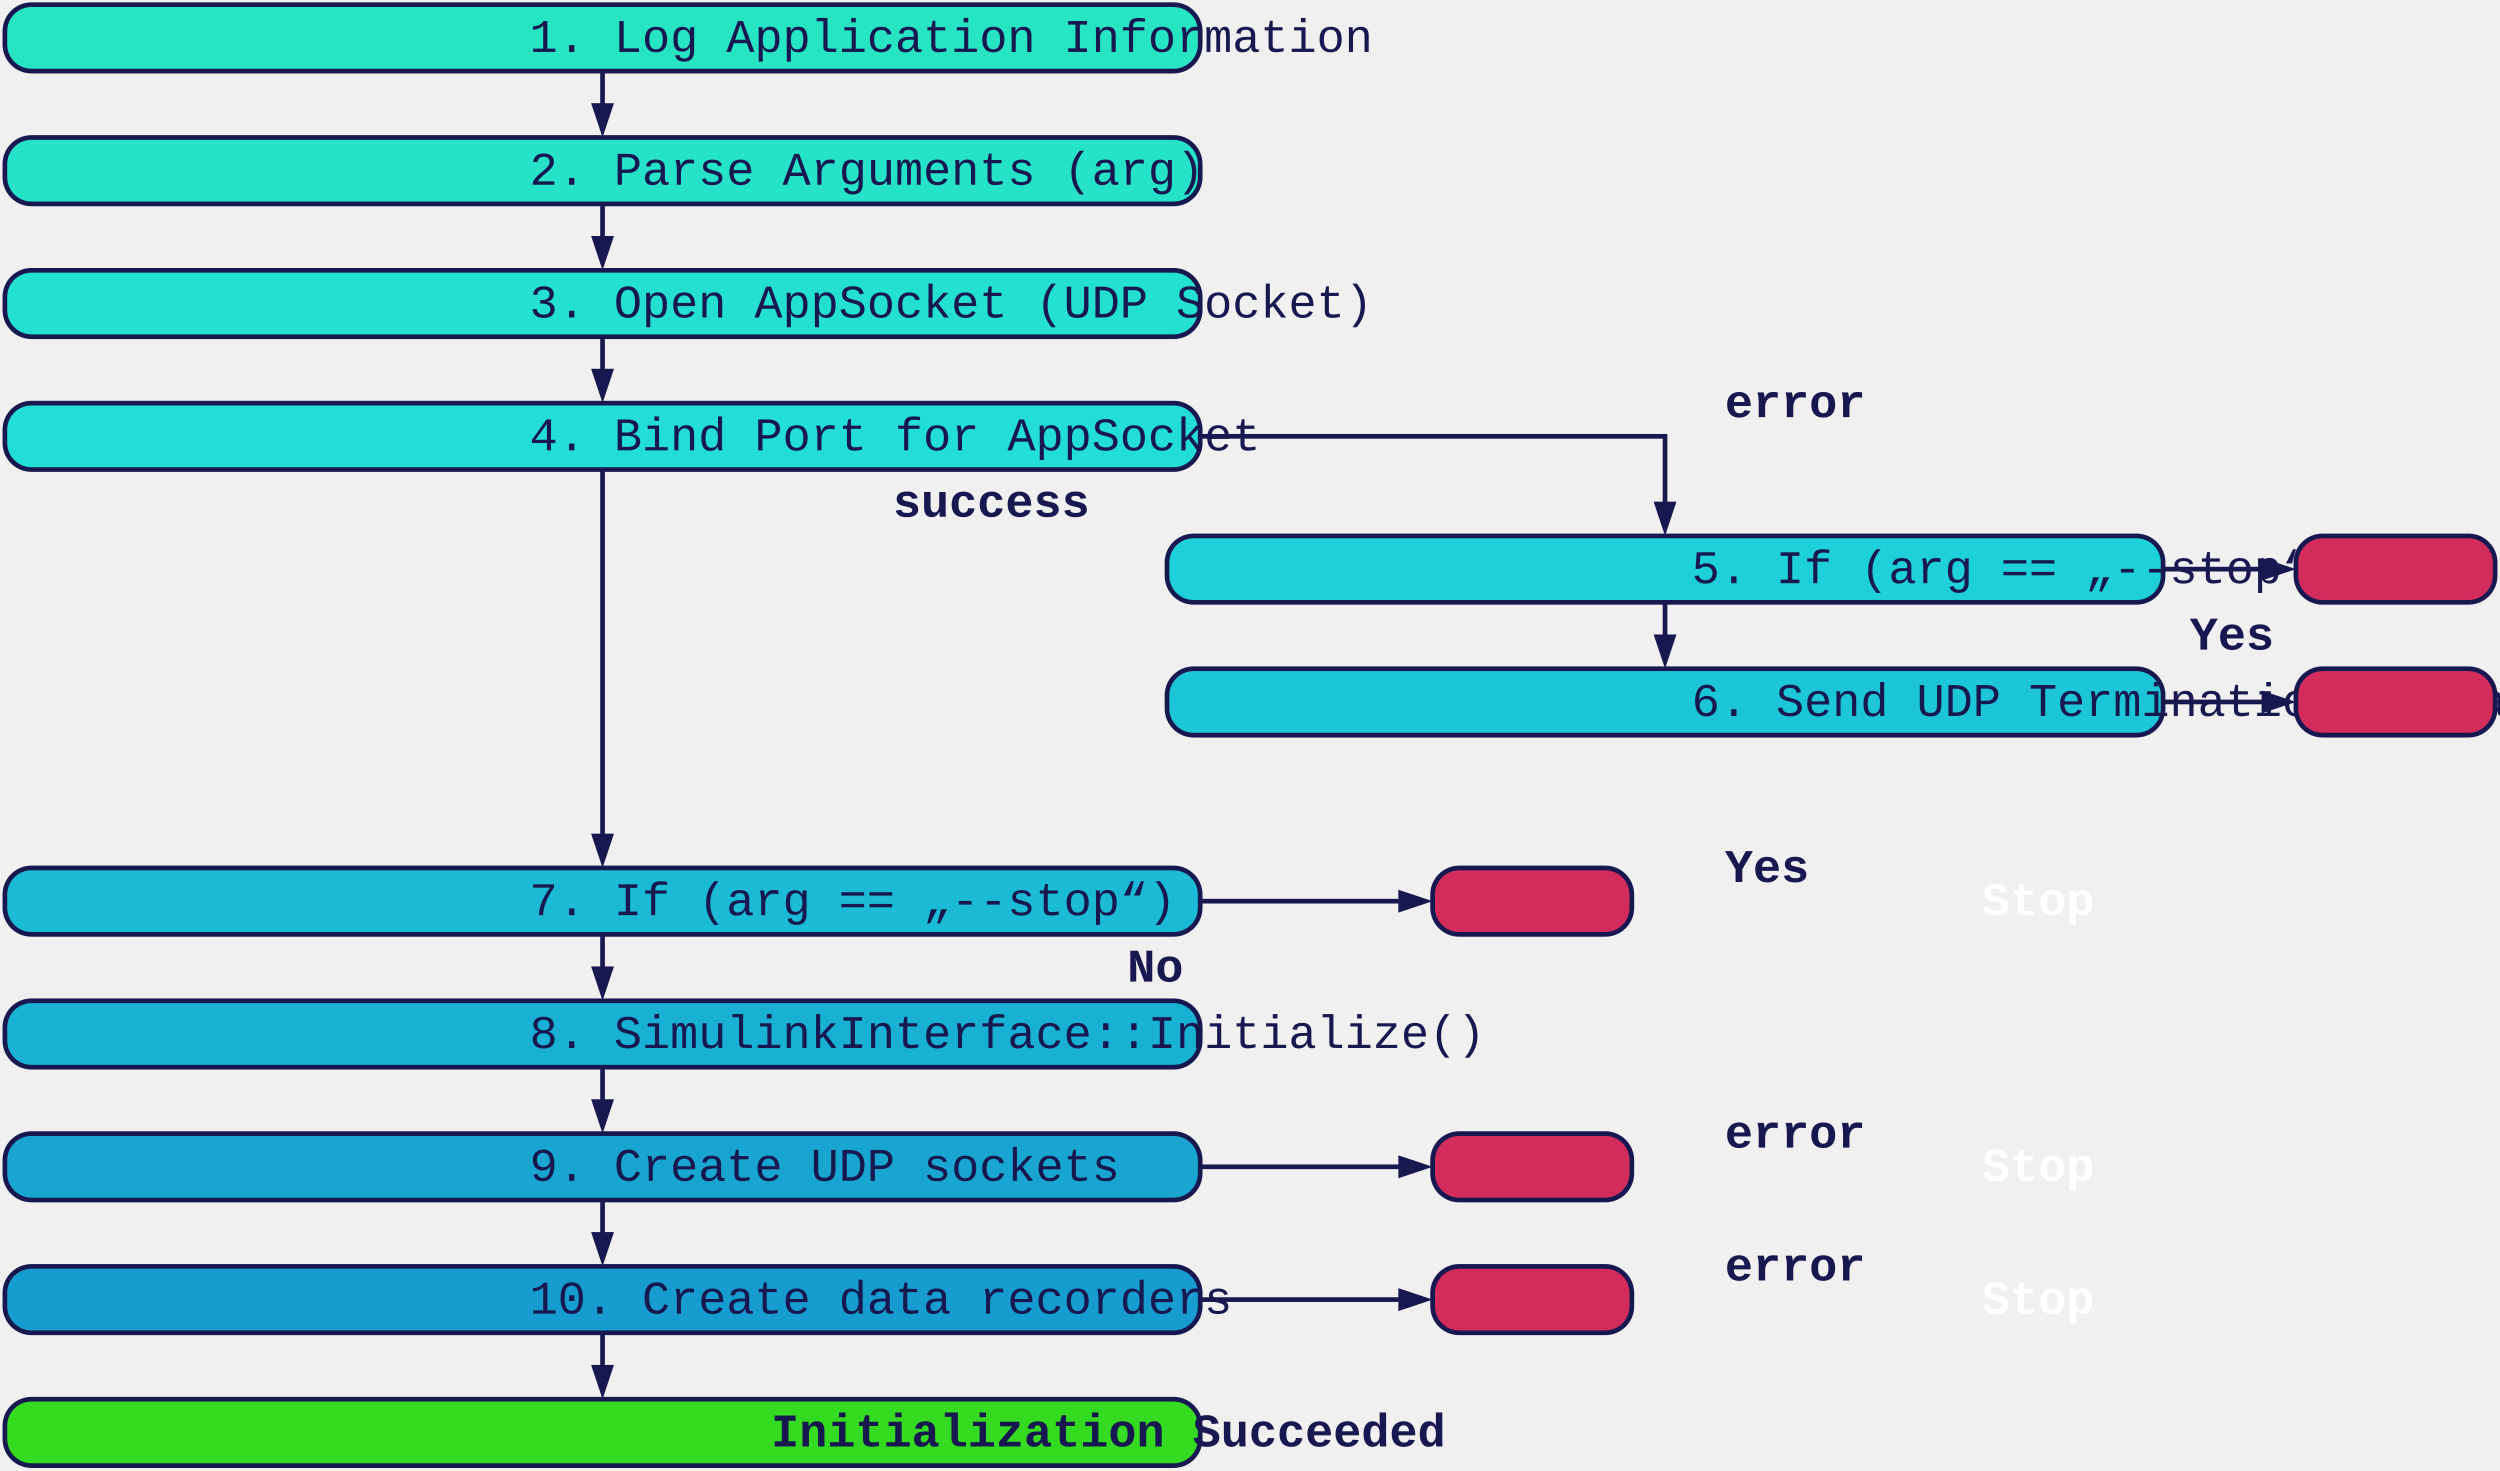
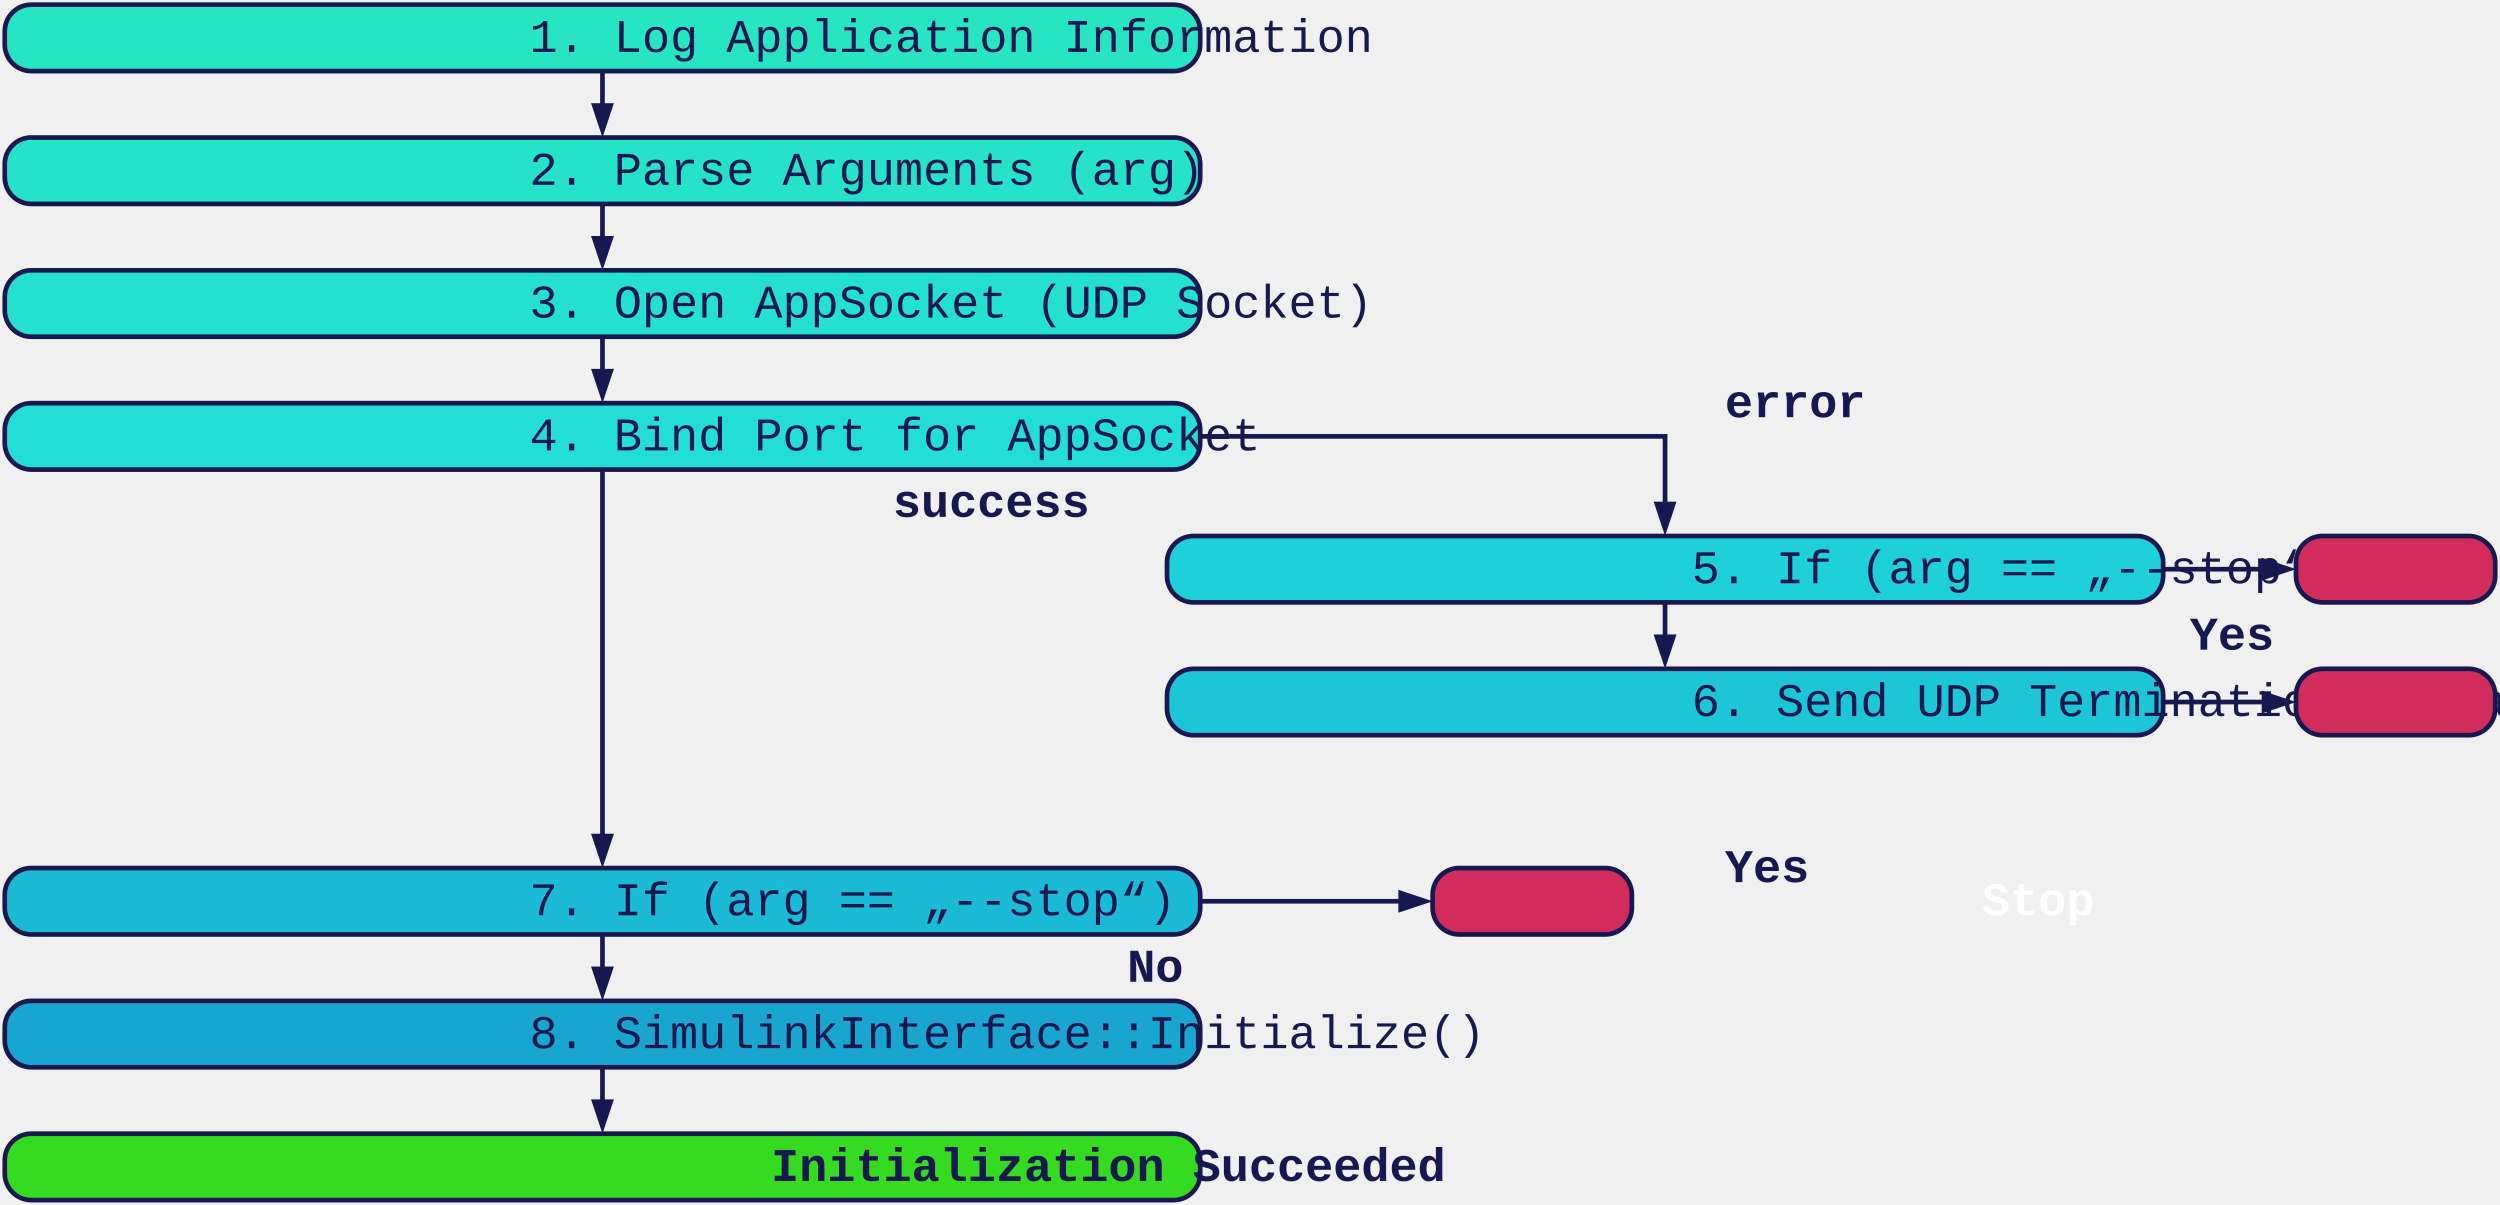
- <svg xmlns="http://www.w3.org/2000/svg" xmlns:ns1="http://schemas.microsoft.com/visio/2003/SVGExtensions/" xmlns:xlink="http://www.w3.org/1999/xlink" width="7.41in" height="4.358in" viewBox="0 0 533.496 313.811" xml:space="preserve" color-interpolation-filters="sRGB" class="st19">
+ <svg xmlns="http://www.w3.org/2000/svg" xmlns:ns1="http://schemas.microsoft.com/visio/2003/SVGExtensions/" xmlns:xlink="http://www.w3.org/1999/xlink" width="7.41in" height="3.571in" viewBox="0 0 533.496 257.118" xml:space="preserve" color-interpolation-filters="sRGB" class="st17">
  <ns1:documentProperties ns1:langID="1031" ns1:metric="true" ns1:viewMarkup="false">
    <ns1:userDefs>
      <ns1:ud ns1:nameU="msvNoAutoConnect" ns1:val="VT0(1):26" />
    </ns1:userDefs>
  </ns1:documentProperties>
  <style type="text/css">
	
		.st1 {marker-end:url(#mrkr13-6);stroke:#171850;stroke-width:1}
		.st2 {fill:#171850;fill-opacity:1;stroke:#171850;stroke-opacity:1;stroke-width:0.41}
		.st3 {fill:none;stroke:none;stroke-linecap:round;stroke-linejoin:round;stroke-width:0.75}
		.st4 {fill:#171850;font-family:Courier New;font-size:0.833em;font-weight:bold}
		.st5 {fill:#25e2c9;stroke:#171850;stroke-width:1}
		.st6 {fill:#171850;font-family:Courier New;font-size:0.833em}
		.st7 {fill:#24e0d0;stroke:#171850;stroke-width:1}
		.st8 {fill:#22ded6;stroke:#171850;stroke-width:1}
		.st9 {fill:#1ed0da;stroke:#171850;stroke-width:1}
		.st10 {fill:#1dc6d7;stroke:#171850;stroke-width:1}
		.st11 {fill:#1bbbd5;stroke:#171850;stroke-width:1}
- 		.st12 {fill:#19b1d3;stroke:#171850;stroke-width:1}
- 		.st13 {fill:#18a6d1;stroke:#171850;stroke-width:1}
- 		.st14 {fill:#27e4c3;stroke:#171850;stroke-width:1}
- 		.st15 {fill:#169ccf;stroke:#171850;stroke-width:1}
- 		.st16 {fill:#35db20;stroke:#171850;stroke-width:1}
- 		.st17 {fill:#d12c5c;stroke:#171850;stroke-width:1}
- 		.st18 {fill:#ffffff;font-family:Courier New;font-size:0.833em;font-weight:bold}
- 		.st19 {fill:none;fill-rule:evenodd;font-size:12px;overflow:visible;stroke-linecap:square;stroke-miterlimit:3}
+ 		.st12 {fill:#18a6d1;stroke:#171850;stroke-width:1}
+ 		.st13 {fill:#27e4c3;stroke:#171850;stroke-width:1}
+ 		.st14 {fill:#35db20;stroke:#171850;stroke-width:1}
+ 		.st15 {fill:#d12c5c;stroke:#171850;stroke-width:1}
+ 		.st16 {fill:#ffffff;font-family:Courier New;font-size:0.833em;font-weight:bold}
+ 		.st17 {fill:none;fill-rule:evenodd;font-size:12px;overflow:visible;stroke-linecap:square;stroke-miterlimit:3}
	
	</style>
  <defs id="Markers">
    <g id="lend13">
      <path d="M 3 1 L 0 0 L 3 -1 L 3 1 " style="stroke:none" />
    </g>
    <marker id="mrkr13-6" class="st2" ns1:arrowType="13" ns1:arrowSize="0" ns1:setback="7.32" refX="-7.32" orient="auto" markerUnits="strokeWidth" overflow="visible">
      <use xlink:href="#lend13" transform="scale(-2.44,-2.44) " />
    </marker>
  </defs>
  <g ns1:mID="15" ns1:index="7" ns1:groupContext="foregroundPage">
    <ns1:pageProperties ns1:drawingScale="0.0393701" ns1:pageScale="0.0393701" ns1:drawingUnits="24" ns1:shadowOffsetX="9" ns1:shadowOffsetY="-9" />
-     <g id="shape51-1" ns1:mID="51" ns1:groupContext="shape" transform="translate(461.63,-163.992)">
-       <path d="M0 313.81 L21.03 313.81" class="st1" />
-     </g>
-     <g id="shape13-7" ns1:mID="13" ns1:groupContext="shape" transform="translate(669.142,128.559) rotate(90)">
-       <path d="M0 313.81 L6.85 313.81" class="st1" />
-     </g>
-     <g id="shape19-12" ns1:mID="19" ns1:groupContext="shape" transform="translate(234.858,-199.425)">
-       <path d="M0 292.55 L120.47 292.55 L120.47 306.49" class="st1" />
-     </g>
-     <g id="shape21-17" ns1:mID="21" ns1:groupContext="shape" transform="translate(461.63,-192.339)">
-       <path d="M0 313.81 L21.03 313.81" class="st1" />
-     </g>
-     <g id="shape23-22" ns1:mID="23" ns1:groupContext="shape" transform="translate(256.118,-121.472)">
-       <path d="M0 313.81 L42.29 313.81" class="st1" />
-     </g>
-     <g id="shape34-27" ns1:mID="34" ns1:groupContext="shape" transform="translate(256.118,-64.7795)">
-       <path d="M0 313.81 L42.29 313.81" class="st1" />
-     </g>
-     <g id="shape11-32" ns1:mID="11" ns1:groupContext="shape" transform="translate(442.37,43.5197) rotate(90)">
-       <path d="M0 313.81 L6.85 313.81" class="st1" />
-     </g>
-     <g id="shape12-37" ns1:mID="12" ns1:groupContext="shape" transform="translate(442.37,71.8661) rotate(90)">
-       <path d="M0 313.81 L6.85 313.81" class="st1" />
-     </g>
-     <g id="shape14-42" ns1:mID="14" ns1:groupContext="shape" transform="translate(442.37,199.425) rotate(90)">
-       <path d="M0 313.81 L6.85 313.81" class="st1" />
-     </g>
-     <g id="shape16-47" ns1:mID="16" ns1:groupContext="shape" transform="translate(442.37,227.772) rotate(90)">
-       <path d="M0 313.81 L6.85 313.81" class="st1" />
-     </g>
-     <g id="shape17-52" ns1:mID="17" ns1:groupContext="shape" transform="translate(442.37,256.118) rotate(90)">
-       <path d="M0 313.81 L6.85 313.81" class="st1" />
-     </g>
-     <g id="shape18-57" ns1:mID="18" ns1:groupContext="shape" transform="translate(442.37,100.213) rotate(90)">
-       <path d="M0 313.81 L77.72 313.81" class="st1" />
-     </g>
-     <g id="shape26-62" ns1:mID="26" ns1:groupContext="shape" transform="translate(71.8661,-199.425)">
-       <ns1:textBlock ns1:margins="rect(4,4,4,4)" ns1:tabSpace="42.5197" />
-       <ns1:textRect cx="28.346" cy="306.724" width="56.7" height="14.173" />
-       <rect x="0" y="299.638" width="56.693" height="14.173" class="st3" />
-       <text x="10.69" y="309.72" class="st4" ns1:langID="1031">
+     <g id="shape51-1" ns1:mID="51" ns1:groupContext="shape" transform="translate(461.63,-107.299)">
+       <path d="M0 257.12 L21.03 257.12" class="st1" />
+     </g>
+     <g id="shape13-7" ns1:mID="13" ns1:groupContext="shape" transform="translate(612.449,128.559) rotate(90)">
+       <path d="M0 257.12 L6.85 257.12" class="st1" />
+     </g>
+     <g id="shape19-12" ns1:mID="19" ns1:groupContext="shape" transform="translate(234.858,-142.732)">
+       <path d="M0 235.86 L120.47 235.86 L120.47 249.8" class="st1" />
+     </g>
+     <g id="shape21-17" ns1:mID="21" ns1:groupContext="shape" transform="translate(461.63,-135.646)">
+       <path d="M0 257.12 L21.03 257.12" class="st1" />
+     </g>
+     <g id="shape23-22" ns1:mID="23" ns1:groupContext="shape" transform="translate(256.118,-64.7795)">
+       <path d="M0 257.12 L42.29 257.12" class="st1" />
+     </g>
+     <g id="shape11-27" ns1:mID="11" ns1:groupContext="shape" transform="translate(385.677,43.5197) rotate(90)">
+       <path d="M0 257.12 L6.85 257.12" class="st1" />
+     </g>
+     <g id="shape12-32" ns1:mID="12" ns1:groupContext="shape" transform="translate(385.677,71.8661) rotate(90)">
+       <path d="M0 257.12 L6.85 257.12" class="st1" />
+     </g>
+     <g id="shape14-37" ns1:mID="14" ns1:groupContext="shape" transform="translate(385.677,199.425) rotate(90)">
+       <path d="M0 257.12 L6.85 257.12" class="st1" />
+     </g>
+     <g id="shape16-42" ns1:mID="16" ns1:groupContext="shape" transform="translate(385.677,227.772) rotate(90)">
+       <path d="M0 257.12 L6.85 257.12" class="st1" />
+     </g>
+     <g id="shape18-47" ns1:mID="18" ns1:groupContext="shape" transform="translate(385.677,100.213) rotate(90)">
+       <path d="M0 257.12 L77.72 257.12" class="st1" />
+     </g>
+     <g id="shape26-52" ns1:mID="26" ns1:groupContext="shape" transform="translate(71.8661,-142.732)">
+       <ns1:textBlock ns1:margins="rect(4,4,4,4)" ns1:tabSpace="42.5197" />
+       <ns1:textRect cx="28.346" cy="250.031" width="56.7" height="14.173" />
+       <rect x="0" y="242.945" width="56.693" height="14.173" class="st3" />
+       <text x="10.69" y="253.03" class="st4" ns1:langID="1031">
        <ns1:paragraph ns1:horizAlign="2" />
        <ns1:tabList />success</text>
    </g>
-     <g id="shape27-65" ns1:mID="27" ns1:groupContext="shape" transform="translate(256.118,-220.685)">
-       <ns1:textBlock ns1:margins="rect(4,4,4,4)" ns1:tabSpace="42.5197" />
-       <ns1:textRect cx="28.346" cy="306.724" width="56.7" height="14.173" />
-       <rect x="0" y="299.638" width="56.693" height="14.173" class="st3" />
-       <text x="4" y="309.72" class="st4" ns1:langID="1031">
+     <g id="shape27-55" ns1:mID="27" ns1:groupContext="shape" transform="translate(256.118,-163.992)">
+       <ns1:textBlock ns1:margins="rect(4,4,4,4)" ns1:tabSpace="42.5197" />
+       <ns1:textRect cx="28.346" cy="250.031" width="56.7" height="14.173" />
+       <rect x="0" y="242.945" width="56.693" height="14.173" class="st3" />
+       <text x="4" y="253.03" class="st4" ns1:langID="1031">
        <ns1:paragraph />
        <ns1:tabList />error</text>
    </g>
-     <g id="shape28-68" ns1:mID="28" ns1:groupContext="shape" transform="translate(355.331,-171.079)">
-       <ns1:textBlock ns1:margins="rect(4,4,4,4)" ns1:tabSpace="42.5197" />
-       <ns1:textRect cx="14.173" cy="306.724" width="28.35" height="14.173" />
-       <rect x="0" y="299.638" width="28.346" height="14.173" class="st3" />
-       <text x="4" y="309.72" class="st4" ns1:langID="1031">
+     <g id="shape28-58" ns1:mID="28" ns1:groupContext="shape" transform="translate(355.331,-114.386)">
+       <ns1:textBlock ns1:margins="rect(4,4,4,4)" ns1:tabSpace="42.5197" />
+       <ns1:textRect cx="14.173" cy="250.031" width="28.35" height="14.173" />
+       <rect x="0" y="242.945" width="28.346" height="14.173" class="st3" />
+       <text x="4" y="253.03" class="st4" ns1:langID="1031">
        <ns1:paragraph />
        <ns1:tabList />Yes</text>
    </g>
-     <g id="shape29-71" ns1:mID="29" ns1:groupContext="shape" transform="translate(461.63,-192.339)">
-       <ns1:textBlock ns1:margins="rect(4,4,4,4)" ns1:tabSpace="42.5197" />
-       <ns1:textRect cx="14.173" cy="306.724" width="28.35" height="14.173" />
-       <rect x="0" y="299.638" width="28.346" height="14.173" class="st3" />
-       <text x="4" y="309.72" class="st4" ns1:langID="1031">
+     <g id="shape29-61" ns1:mID="29" ns1:groupContext="shape" transform="translate(461.63,-135.646)">
+       <ns1:textBlock ns1:margins="rect(4,4,4,4)" ns1:tabSpace="42.5197" />
+       <ns1:textRect cx="14.173" cy="250.031" width="28.35" height="14.173" />
+       <rect x="0" y="242.945" width="28.346" height="14.173" class="st3" />
+       <text x="4" y="253.03" class="st4" ns1:langID="1031">
        <ns1:paragraph />
        <ns1:tabList />No</text>
    </g>
-     <g id="shape30-74" ns1:mID="30" ns1:groupContext="shape" transform="translate(256.118,-121.472)">
-       <ns1:textBlock ns1:margins="rect(4,4,4,4)" ns1:tabSpace="42.5197" />
-       <ns1:textRect cx="14.173" cy="306.724" width="28.35" height="14.173" />
-       <rect x="0" y="299.638" width="28.346" height="14.173" class="st3" />
-       <text x="4" y="309.72" class="st4" ns1:langID="1031">
+     <g id="shape30-64" ns1:mID="30" ns1:groupContext="shape" transform="translate(256.118,-64.7795)">
+       <ns1:textBlock ns1:margins="rect(4,4,4,4)" ns1:tabSpace="42.5197" />
+       <ns1:textRect cx="14.173" cy="250.031" width="28.35" height="14.173" />
+       <rect x="0" y="242.945" width="28.346" height="14.173" class="st3" />
+       <text x="4" y="253.03" class="st4" ns1:langID="1031">
        <ns1:paragraph />
        <ns1:tabList />Yes</text>
    </g>
-     <g id="shape31-77" ns1:mID="31" ns1:groupContext="shape" transform="translate(128.559,-100.213)">
-       <ns1:textBlock ns1:margins="rect(4,4,4,4)" ns1:tabSpace="42.5197" />
-       <ns1:textRect cx="14.173" cy="306.724" width="28.35" height="14.173" />
-       <rect x="0" y="299.638" width="28.346" height="14.173" class="st3" />
-       <text x="4" y="309.72" class="st4" ns1:langID="1031">
+     <g id="shape31-67" ns1:mID="31" ns1:groupContext="shape" transform="translate(128.559,-43.5197)">
+       <ns1:textBlock ns1:margins="rect(4,4,4,4)" ns1:tabSpace="42.5197" />
+       <ns1:textRect cx="14.173" cy="250.031" width="28.35" height="14.173" />
+       <rect x="0" y="242.945" width="28.346" height="14.173" class="st3" />
+       <text x="4" y="253.03" class="st4" ns1:langID="1031">
        <ns1:paragraph />
        <ns1:tabList />No</text>
    </g>
-     <g id="shape33-80" ns1:mID="33" ns1:groupContext="shape" transform="translate(442.37,15.1732) rotate(90)">
-       <path d="M0 313.81 L6.85 313.81" class="st1" />
-     </g>
-     <g id="shape36-85" ns1:mID="36" ns1:groupContext="shape" transform="translate(256.118,-64.7795)">
-       <ns1:textBlock ns1:margins="rect(4,4,4,4)" ns1:tabSpace="42.5197" />
-       <ns1:textRect cx="21.26" cy="306.724" width="42.52" height="14.173" />
-       <rect x="0" y="299.638" width="42.52" height="14.173" class="st3" />
-       <text x="4" y="309.72" class="st4" ns1:langID="1031">
-         <ns1:paragraph />
-         <ns1:tabList />error</text>
-     </g>
-     <g id="shape40-88" ns1:mID="40" ns1:groupContext="shape" transform="translate(256.118,-36.4331)">
-       <path d="M0 313.81 L42.29 313.81" class="st1" />
-     </g>
-     <g id="shape42-93" ns1:mID="42" ns1:groupContext="shape" transform="translate(442.37,284.465) rotate(90)">
-       <path d="M0 313.81 L6.85 313.81" class="st1" />
-     </g>
-     <g id="shape1-98" ns1:mID="1" ns1:groupContext="shape" transform="translate(1,-270.291)">
-       <ns1:textBlock ns1:margins="rect(4,4,4,4)" ns1:tabSpace="42.5197" />
-       <ns1:textRect cx="127.559" cy="306.724" width="255.12" height="14.173" />
-       <rect x="0" y="299.638" width="255.118" height="14.173" rx="5.669" ry="5.669" class="st5" />
-       <text x="4" y="309.72" class="st6" ns1:langID="1031">
+     <g id="shape33-70" ns1:mID="33" ns1:groupContext="shape" transform="translate(385.677,15.1732) rotate(90)">
+       <path d="M0 257.12 L6.85 257.12" class="st1" />
+     </g>
+     <g id="shape1-75" ns1:mID="1" ns1:groupContext="shape" transform="translate(1,-213.598)">
+       <ns1:textBlock ns1:margins="rect(4,4,4,4)" ns1:tabSpace="42.5197" />
+       <ns1:textRect cx="127.559" cy="250.031" width="255.12" height="14.173" />
+       <rect x="0" y="242.945" width="255.118" height="14.173" rx="5.669" ry="5.669" class="st5" />
+       <text x="4" y="253.03" class="st6" ns1:langID="1031">
        <ns1:paragraph />
        <ns1:tabList />2. Parse Arguments (arg)</text>
    </g>
-     <g id="shape2-101" ns1:mID="2" ns1:groupContext="shape" transform="translate(1,-241.945)">
-       <ns1:textBlock ns1:margins="rect(4,4,4,4)" ns1:tabSpace="42.5197" />
-       <ns1:textRect cx="127.559" cy="306.724" width="255.12" height="14.173" />
-       <rect x="0" y="299.638" width="255.118" height="14.173" rx="5.669" ry="5.669" class="st7" />
-       <text x="4" y="309.72" class="st6" ns1:langID="1031">
+     <g id="shape2-78" ns1:mID="2" ns1:groupContext="shape" transform="translate(1,-185.252)">
+       <ns1:textBlock ns1:margins="rect(4,4,4,4)" ns1:tabSpace="42.5197" />
+       <ns1:textRect cx="127.559" cy="250.031" width="255.12" height="14.173" />
+       <rect x="0" y="242.945" width="255.118" height="14.173" rx="5.669" ry="5.669" class="st7" />
+       <text x="4" y="253.03" class="st6" ns1:langID="1031">
        <ns1:paragraph />
        <ns1:tabList />3. Open AppSocket (UDP Socket)</text>
    </g>
-     <g id="shape3-104" ns1:mID="3" ns1:groupContext="shape" transform="translate(1.00001,-213.598)">
-       <ns1:textBlock ns1:margins="rect(4,4,4,4)" ns1:tabSpace="42.5197" />
-       <ns1:textRect cx="127.559" cy="306.724" width="255.12" height="14.173" />
-       <rect x="0" y="299.638" width="255.118" height="14.173" rx="5.669" ry="5.669" class="st8" />
-       <text x="4" y="309.72" class="st6" ns1:langID="1031">
+     <g id="shape3-81" ns1:mID="3" ns1:groupContext="shape" transform="translate(1.00001,-156.906)">
+       <ns1:textBlock ns1:margins="rect(4,4,4,4)" ns1:tabSpace="42.5197" />
+       <ns1:textRect cx="127.559" cy="250.031" width="255.12" height="14.173" />
+       <rect x="0" y="242.945" width="255.118" height="14.173" rx="5.669" ry="5.669" class="st8" />
+       <text x="4" y="253.03" class="st6" ns1:langID="1031">
        <ns1:paragraph />
        <ns1:tabList />4. Bind Port for AppSocket</text>
    </g>
-     <g id="shape4-107" ns1:mID="4" ns1:groupContext="shape" transform="translate(249.032,-185.252)">
-       <ns1:textBlock ns1:margins="rect(4,4,4,4)" ns1:tabSpace="42.5197" />
-       <ns1:textRect cx="106.299" cy="306.724" width="212.6" height="14.173" />
-       <rect x="0" y="299.638" width="212.598" height="14.173" rx="5.669" ry="5.669" class="st9" />
-       <text x="4" y="309.72" class="st6" ns1:langID="1031">
+     <g id="shape4-84" ns1:mID="4" ns1:groupContext="shape" transform="translate(249.032,-128.559)">
+       <ns1:textBlock ns1:margins="rect(4,4,4,4)" ns1:tabSpace="42.5197" />
+       <ns1:textRect cx="106.299" cy="250.031" width="212.6" height="14.173" />
+       <rect x="0" y="242.945" width="212.598" height="14.173" rx="5.669" ry="5.669" class="st9" />
+       <text x="4" y="253.03" class="st6" ns1:langID="1031">
        <ns1:paragraph />
        <ns1:tabList />5. If (arg == „--stop“)</text>
    </g>
-     <g id="shape5-110" ns1:mID="5" ns1:groupContext="shape" transform="translate(249.032,-156.905)">
-       <ns1:textBlock ns1:margins="rect(4,4,4,4)" ns1:tabSpace="42.5197" />
-       <ns1:textRect cx="106.299" cy="306.724" width="212.6" height="14.173" />
-       <rect x="0" y="299.638" width="212.598" height="14.173" rx="5.669" ry="5.669" class="st10" />
-       <text x="4" y="309.72" class="st6" ns1:langID="1031">
+     <g id="shape5-87" ns1:mID="5" ns1:groupContext="shape" transform="translate(249.032,-100.213)">
+       <ns1:textBlock ns1:margins="rect(4,4,4,4)" ns1:tabSpace="42.5197" />
+       <ns1:textRect cx="106.299" cy="250.031" width="212.6" height="14.173" />
+       <rect x="0" y="242.945" width="212.598" height="14.173" rx="5.669" ry="5.669" class="st10" />
+       <text x="4" y="253.03" class="st6" ns1:langID="1031">
        <ns1:paragraph />
        <ns1:tabList />6. Send UDP Termination Message</text>
    </g>
-     <g id="shape6-113" ns1:mID="6" ns1:groupContext="shape" transform="translate(1,-114.386)">
-       <ns1:textBlock ns1:margins="rect(4,4,4,4)" ns1:tabSpace="42.5197" />
-       <ns1:textRect cx="127.559" cy="306.724" width="255.12" height="14.173" />
-       <rect x="0" y="299.638" width="255.118" height="14.173" rx="5.669" ry="5.669" class="st11" />
-       <text x="4" y="309.72" class="st6" ns1:langID="1031">
+     <g id="shape6-90" ns1:mID="6" ns1:groupContext="shape" transform="translate(1,-57.6929)">
+       <ns1:textBlock ns1:margins="rect(4,4,4,4)" ns1:tabSpace="42.5197" />
+       <ns1:textRect cx="127.559" cy="250.031" width="255.12" height="14.173" />
+       <rect x="0" y="242.945" width="255.118" height="14.173" rx="5.669" ry="5.669" class="st11" />
+       <text x="4" y="253.03" class="st6" ns1:langID="1031">
        <ns1:paragraph />
        <ns1:tabList />7. If (arg == „--stop“)</text>
    </g>
-     <g id="shape7-116" ns1:mID="7" ns1:groupContext="shape" transform="translate(1,-86.0394)">
-       <ns1:textBlock ns1:margins="rect(4,4,4,4)" ns1:tabSpace="42.5197" />
-       <ns1:textRect cx="127.559" cy="306.724" width="255.12" height="14.173" />
-       <rect x="0" y="299.638" width="255.118" height="14.173" rx="5.669" ry="5.669" class="st12" />
-       <text x="4" y="309.72" class="st6" ns1:langID="1031">
+     <g id="shape7-93" ns1:mID="7" ns1:groupContext="shape" transform="translate(1,-29.3465)">
+       <ns1:textBlock ns1:margins="rect(4,4,4,4)" ns1:tabSpace="42.5197" />
+       <ns1:textRect cx="127.559" cy="250.031" width="255.12" height="14.173" />
+       <rect x="0" y="242.945" width="255.118" height="14.173" rx="5.669" ry="5.669" class="st12" />
+       <text x="4" y="253.03" class="st6" ns1:langID="1031">
        <ns1:paragraph />
        <ns1:tabList />8. SimulinkInterface::Initialize()</text>
    </g>
-     <g id="shape8-119" ns1:mID="8" ns1:groupContext="shape" transform="translate(1,-57.6929)">
-       <ns1:textBlock ns1:margins="rect(4,4,4,4)" ns1:tabSpace="42.5197" />
-       <ns1:textRect cx="127.559" cy="306.724" width="255.12" height="14.173" />
-       <rect x="0" y="299.638" width="255.118" height="14.173" rx="5.669" ry="5.669" class="st13" />
-       <text x="4" y="309.72" class="st6" ns1:langID="1031">
-         <ns1:paragraph />
-         <ns1:tabList />9. Create UDP sockets</text>
-     </g>
-     <g id="shape32-122" ns1:mID="32" ns1:groupContext="shape" transform="translate(1,-298.638)">
-       <ns1:textBlock ns1:margins="rect(4,4,4,4)" ns1:tabSpace="42.5197" />
-       <ns1:textRect cx="127.559" cy="306.724" width="255.12" height="14.173" />
-       <rect x="0" y="299.638" width="255.118" height="14.173" rx="5.669" ry="5.669" class="st14" />
-       <text x="4" y="309.72" class="st6" ns1:langID="1031">
+     <g id="shape32-96" ns1:mID="32" ns1:groupContext="shape" transform="translate(1,-241.945)">
+       <ns1:textBlock ns1:margins="rect(4,4,4,4)" ns1:tabSpace="42.5197" />
+       <ns1:textRect cx="127.559" cy="250.031" width="255.12" height="14.173" />
+       <rect x="0" y="242.945" width="255.118" height="14.173" rx="5.669" ry="5.669" class="st13" />
+       <text x="4" y="253.03" class="st6" ns1:langID="1031">
        <ns1:paragraph />
        <ns1:tabList />1. Log Application Information</text>
    </g>
-     <g id="shape43-125" ns1:mID="43" ns1:groupContext="shape" transform="translate(1.00001,-29.3465)">
-       <ns1:textBlock ns1:margins="rect(4,4,4,4)" ns1:tabSpace="42.5197" />
-       <ns1:textRect cx="127.559" cy="306.724" width="255.12" height="14.173" />
-       <rect x="0" y="299.638" width="255.118" height="14.173" rx="5.669" ry="5.669" class="st15" />
-       <text x="4" y="309.72" class="st6" ns1:langID="1031">
-         <ns1:paragraph />
-         <ns1:tabList />10. Create data recorders</text>
-     </g>
-     <g id="shape44-128" ns1:mID="44" ns1:groupContext="shape" transform="translate(1.00001,-1)">
-       <ns1:textBlock ns1:margins="rect(4,4,4,4)" ns1:tabSpace="42.5197" />
-       <ns1:textRect cx="127.559" cy="306.724" width="255.12" height="14.173" />
-       <rect x="0" y="299.638" width="255.118" height="14.173" rx="5.669" ry="5.669" class="st16" />
-       <text x="55.55" y="309.72" class="st4" ns1:langID="1031">
+     <g id="shape44-99" ns1:mID="44" ns1:groupContext="shape" transform="translate(1,-1)">
+       <ns1:textBlock ns1:margins="rect(4,4,4,4)" ns1:tabSpace="42.5197" />
+       <ns1:textRect cx="127.559" cy="250.031" width="255.12" height="14.173" />
+       <rect x="0" y="242.945" width="255.118" height="14.173" rx="5.669" ry="5.669" class="st14" />
+       <text x="55.55" y="253.03" class="st4" ns1:langID="1031">
        <ns1:paragraph ns1:horizAlign="1" />
        <ns1:tabList />Initialization Succeeded</text>
    </g>
-     <g id="shape24-131" ns1:mID="24" ns1:groupContext="shape" transform="translate(305.724,-114.386)">
-       <ns1:textBlock ns1:margins="rect(4,4,4,4)" ns1:tabSpace="42.5197" />
-       <ns1:textRect cx="21.26" cy="306.724" width="42.52" height="14.173" />
-       <rect x="0" y="299.638" width="42.52" height="14.173" rx="5.669" ry="5.669" class="st17" />
-       <text x="9.26" y="309.72" class="st18" ns1:langID="1031">
+     <g id="shape24-102" ns1:mID="24" ns1:groupContext="shape" transform="translate(305.724,-57.6929)">
+       <ns1:textBlock ns1:margins="rect(4,4,4,4)" ns1:tabSpace="42.5197" />
+       <ns1:textRect cx="21.26" cy="250.031" width="42.52" height="14.173" />
+       <rect x="0" y="242.945" width="42.52" height="14.173" rx="5.669" ry="5.669" class="st15" />
+       <text x="9.26" y="253.03" class="st16" ns1:langID="1031">
        <ns1:paragraph ns1:horizAlign="1" />
        <ns1:tabList />Stop</text>
    </g>
-     <g id="shape25-134" ns1:mID="25" ns1:groupContext="shape" transform="translate(489.976,-185.252)">
-       <ns1:textBlock ns1:margins="rect(4,4,4,4)" ns1:tabSpace="42.5197" />
-       <ns1:textRect cx="21.26" cy="306.724" width="42.52" height="14.173" />
-       <rect x="0" y="299.638" width="42.52" height="14.173" rx="5.669" ry="5.669" class="st17" />
-       <text x="9.26" y="309.72" class="st18" ns1:langID="1031">
+     <g id="shape25-105" ns1:mID="25" ns1:groupContext="shape" transform="translate(489.976,-128.559)">
+       <ns1:textBlock ns1:margins="rect(4,4,4,4)" ns1:tabSpace="42.5197" />
+       <ns1:textRect cx="21.26" cy="250.031" width="42.52" height="14.173" />
+       <rect x="0" y="242.945" width="42.52" height="14.173" rx="5.669" ry="5.669" class="st15" />
+       <text x="9.26" y="253.03" class="st16" ns1:langID="1031">
        <ns1:paragraph ns1:horizAlign="1" />
        <ns1:tabList />Stop</text>
    </g>
-     <g id="shape35-137" ns1:mID="35" ns1:groupContext="shape" transform="translate(305.724,-57.6929)">
-       <ns1:textBlock ns1:margins="rect(4,4,4,4)" ns1:tabSpace="42.5197" />
-       <ns1:textRect cx="21.26" cy="306.724" width="42.52" height="14.173" />
-       <rect x="0" y="299.638" width="42.52" height="14.173" rx="5.669" ry="5.669" class="st17" />
-       <text x="9.26" y="309.72" class="st18" ns1:langID="1031">
-         <ns1:paragraph ns1:horizAlign="1" />
-         <ns1:tabList />Stop</text>
-     </g>
-     <g id="shape45-140" ns1:mID="45" ns1:groupContext="shape" transform="translate(305.724,-29.3465)">
-       <ns1:textBlock ns1:margins="rect(4,4,4,4)" ns1:tabSpace="42.5197" />
-       <ns1:textRect cx="21.26" cy="306.724" width="42.52" height="14.173" />
-       <rect x="0" y="299.638" width="42.52" height="14.173" rx="5.669" ry="5.669" class="st17" />
-       <text x="9.26" y="309.72" class="st18" ns1:langID="1031">
-         <ns1:paragraph ns1:horizAlign="1" />
-         <ns1:tabList />Stop</text>
-     </g>
-     <g id="shape48-143" ns1:mID="48" ns1:groupContext="shape" transform="translate(256.118,-36.4331)">
-       <ns1:textBlock ns1:margins="rect(4,4,4,4)" ns1:tabSpace="42.5197" />
-       <ns1:textRect cx="21.26" cy="306.724" width="42.52" height="14.173" />
-       <rect x="0" y="299.638" width="42.52" height="14.173" class="st3" />
-       <text x="4" y="309.72" class="st4" ns1:langID="1031">
-         <ns1:paragraph />
-         <ns1:tabList />error</text>
-     </g>
-     <g id="shape52-146" ns1:mID="52" ns1:groupContext="shape" transform="translate(489.976,-156.905)">
-       <ns1:textBlock ns1:margins="rect(4,4,4,4)" ns1:tabSpace="42.5197" />
-       <ns1:textRect cx="21.26" cy="306.724" width="42.52" height="14.173" />
-       <rect x="0" y="299.638" width="42.52" height="14.173" rx="5.669" ry="5.669" class="st17" />
-       <text x="9.26" y="309.72" class="st18" ns1:langID="1031">
+     <g id="shape52-108" ns1:mID="52" ns1:groupContext="shape" transform="translate(489.976,-100.213)">
+       <ns1:textBlock ns1:margins="rect(4,4,4,4)" ns1:tabSpace="42.5197" />
+       <ns1:textRect cx="21.26" cy="250.031" width="42.52" height="14.173" />
+       <rect x="0" y="242.945" width="42.52" height="14.173" rx="5.669" ry="5.669" class="st15" />
+       <text x="9.26" y="253.03" class="st16" ns1:langID="1031">
        <ns1:paragraph ns1:horizAlign="1" />
        <ns1:tabList />Stop</text>
    </g>
  </g>
</svg>
